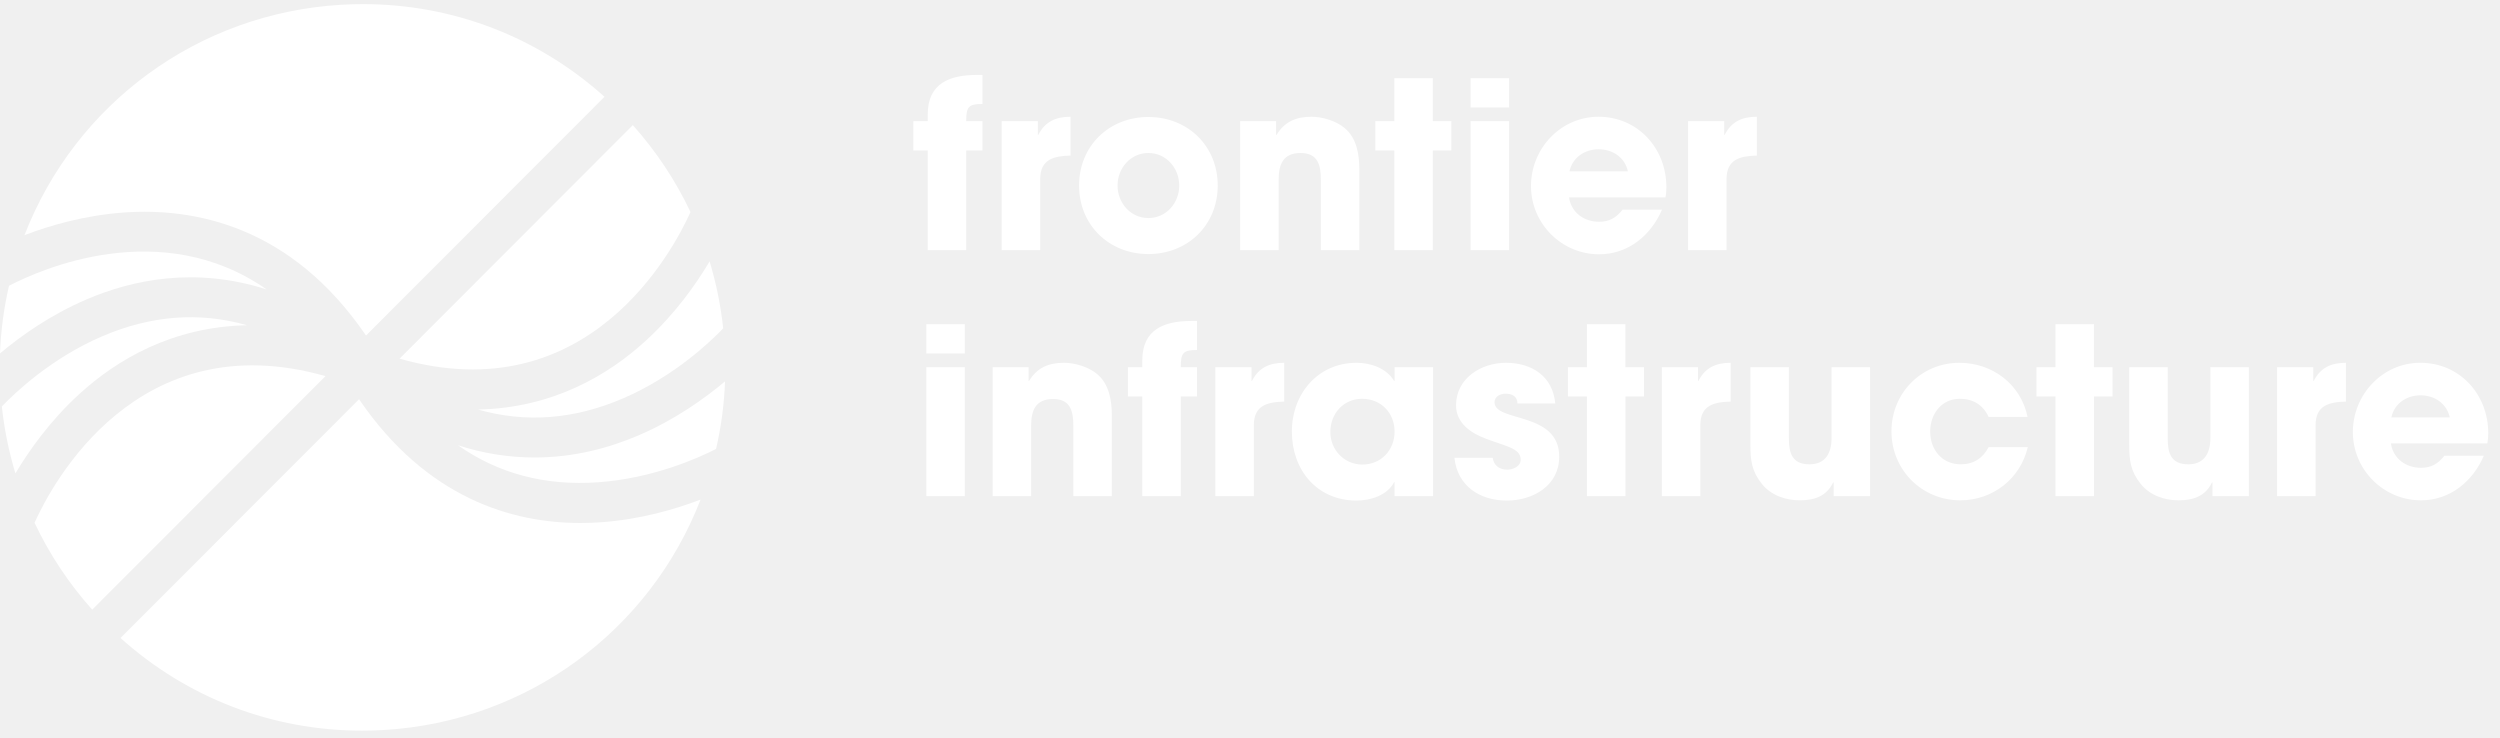
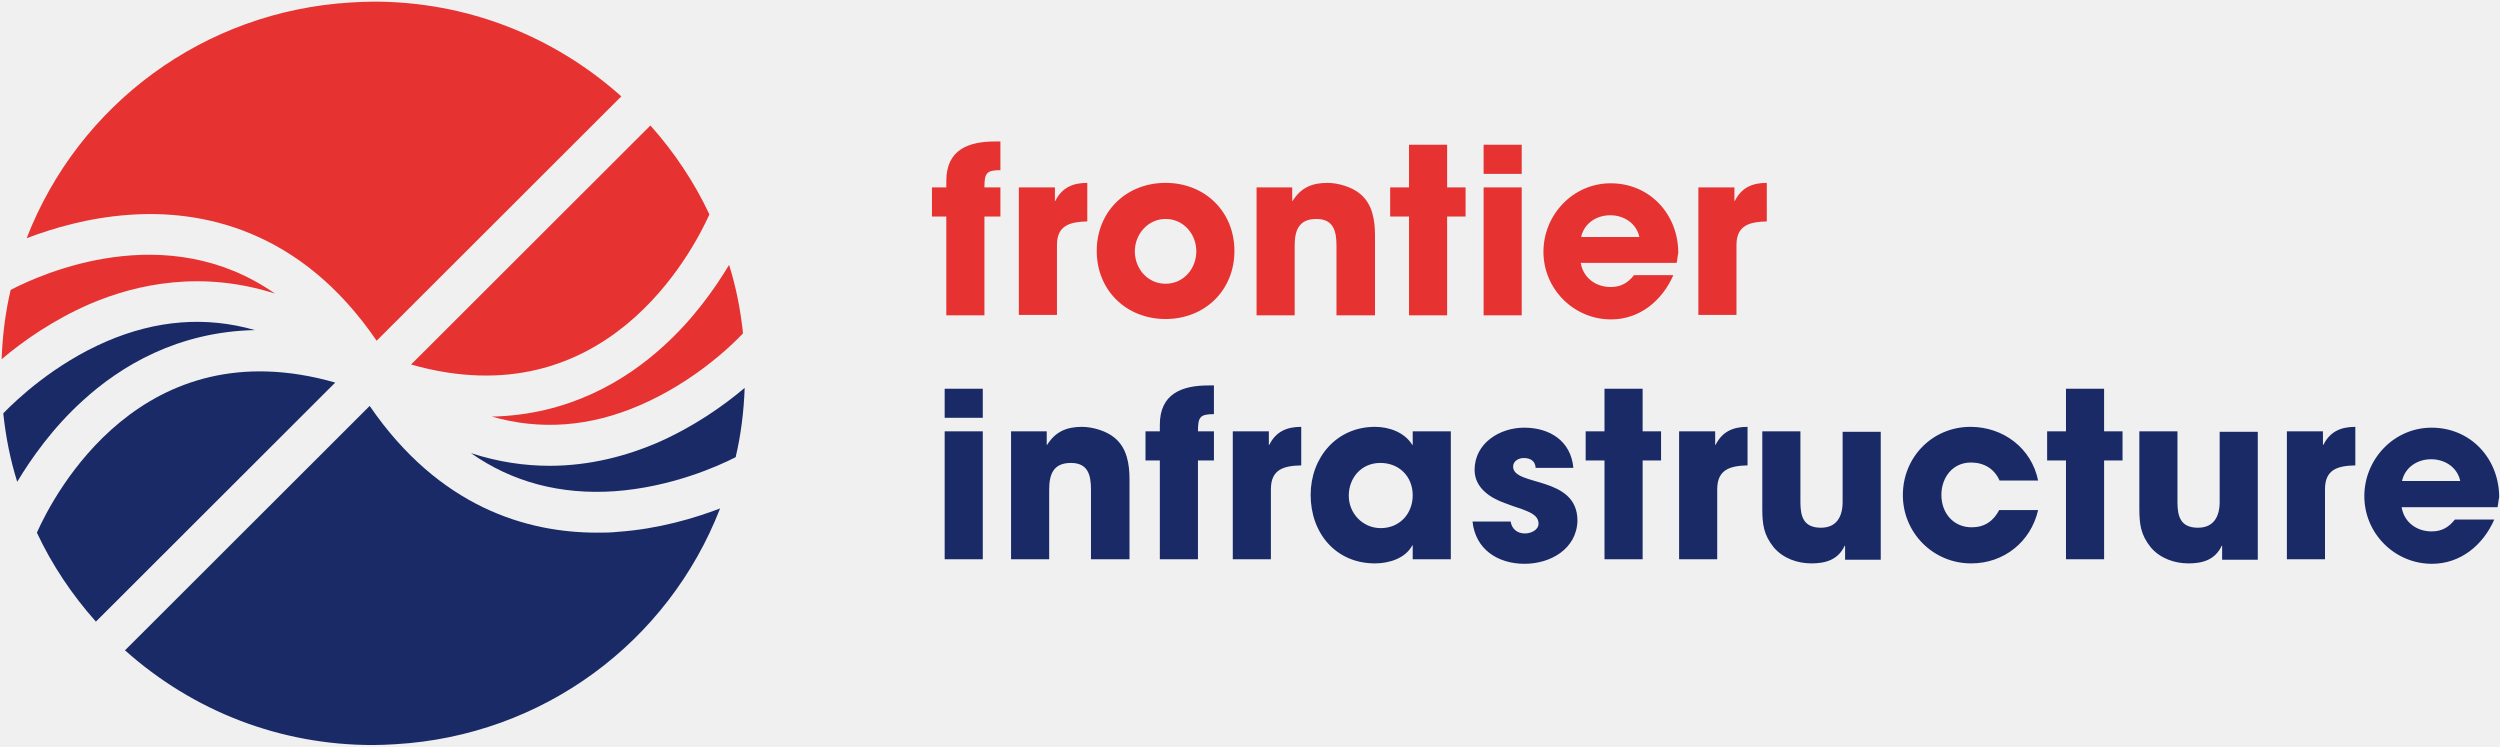
- <svg xmlns="http://www.w3.org/2000/svg" width="200" height="59" viewBox="0 0 200 59">
-   <g fill="#FFF" fill-rule="evenodd">
-     <path d="M78.595 12.035V9.693h-1.298c0-1.152.186-1.375 1.298-1.375V5.995h-.445c-2.151 0-3.932.65-3.932 3.16v.538h-1.15v2.342h1.15v7.974h3.08v-7.974h1.297zm7.05.409V9.34c-1.188 0-2.04.39-2.579 1.45h-.037V9.693h-2.893V20.01h3.079v-5.67c0-1.598 1.076-1.858 2.43-1.895zm11.773 2.398c0 3.16-2.393 5.483-5.546 5.483-3.153 0-5.546-2.324-5.546-5.483 0-3.16 2.393-5.483 5.546-5.483 3.153 0 5.546 2.323 5.546 5.483zm-3.08 0c0-1.394-1.038-2.602-2.466-2.602-1.428 0-2.467 1.208-2.467 2.602s1.039 2.602 2.467 2.602c1.428 0 2.467-1.208 2.467-2.602zm14.408 5.167v-6.45c0-1.208-.204-2.509-1.187-3.327-.668-.557-1.762-.892-2.634-.892-1.243 0-2.152.39-2.8 1.45h-.038V9.693h-2.875V20.01h3.08v-5.613c0-1.227.333-2.156 1.761-2.156 1.391 0 1.614.985 1.614 2.137v5.632h3.079zm7.362-7.974V9.693h-1.484V6.255h-3.079v3.438h-1.52v2.342h1.52v7.974h3.08v-7.974h1.483zm4.618-3.438V6.255h-3.08v2.342h3.08zm0 11.412V9.693h-3.08V20.01h3.08zm12.585-5.037c0 .279-.018.539-.074.818h-7.716c.186 1.226 1.206 1.951 2.411 1.951.835 0 1.373-.334 1.874-.966h3.153c-.89 2.063-2.708 3.568-5.027 3.568-3.004 0-5.453-2.453-5.453-5.464 0-2.993 2.374-5.539 5.398-5.539 3.153 0 5.434 2.528 5.434 5.632zm-3.079-1.264c-.24-1.115-1.224-1.766-2.337-1.766-1.113 0-2.096.65-2.337 1.766h4.674zm10.32-1.264V9.34c-1.188 0-2.04.39-2.579 1.45h-.037V9.693h-2.893V20.01h3.079v-5.67c0-1.598 1.075-1.858 2.43-1.895zM77.186 28.28v-2.342h-3.08v2.341h3.08zm0 11.411V29.376h-3.08v10.315h3.08zm11.76 0v-6.449c0-1.208-.205-2.51-1.188-3.327-.667-.558-1.762-.892-2.633-.892-1.243 0-2.152.39-2.801 1.45h-.037v-1.097h-2.875v10.315h3.079v-5.613c0-1.226.334-2.156 1.762-2.156 1.391 0 1.614.985 1.614 2.138v5.631h3.079zm6.814-7.973v-2.342h-1.298c0-1.152.185-1.375 1.298-1.375v-2.324h-.445c-2.151 0-3.932.65-3.932 3.16v.539h-1.15v2.342h1.15v7.973h3.079v-7.973h1.298zm6.977.409v-3.104c-1.188 0-2.04.39-2.579 1.45h-.037v-1.097h-2.893v10.315h3.079v-5.668c0-1.599 1.076-1.859 2.43-1.896zm11.908 7.564h-3.08v-1.115h-.036c-.557 1.06-1.892 1.469-3.005 1.469-3.172 0-5.175-2.454-5.175-5.52 0-3.012 2.077-5.502 5.175-5.502 1.131 0 2.392.427 3.005 1.45h.037v-1.097h3.079v10.315zm-3.08-5.167c0-1.505-1.094-2.62-2.596-2.62s-2.541 1.19-2.541 2.658c0 1.43 1.113 2.602 2.56 2.602 1.502 0 2.578-1.153 2.578-2.64zm13.172 2.008c0-3.643-5.175-2.732-5.175-4.35 0-.464.464-.687.872-.687.538 0 .946.204.964.78h3.023c-.204-2.193-1.891-3.252-3.95-3.252-1.985 0-3.988 1.245-3.988 3.401 0 1.45 1.224 2.25 2.448 2.695.445.167.89.316 1.336.465.556.223 1.39.446 1.39 1.19 0 .538-.611.799-1.075.799-.612 0-1.076-.316-1.168-.948h-3.06c.24 2.267 2.04 3.42 4.191 3.42 2.096 0 4.192-1.19 4.192-3.513zm6.781-4.814v-2.342h-1.484v-3.438h-3.079v3.438h-1.52v2.342h1.52v7.973h3.08v-7.973h1.483zm6.937.409v-3.104c-1.187 0-2.04.39-2.578 1.45h-.037v-1.097h-2.893v10.315h3.079v-5.668c0-1.599 1.075-1.859 2.43-1.896zm11.148 7.564V29.376h-3.079v5.669c0 1.19-.482 2.1-1.762 2.1-1.391 0-1.65-.892-1.65-2.063v-5.706h-3.08v6.17c0 1.283.093 2.138.928 3.179.742.91 1.892 1.3 3.023 1.3 1.15 0 2.133-.315 2.67-1.43h.038v1.096h2.912zm12.62-3.921h-3.134c-.464.892-1.206 1.375-2.226 1.375-1.502 0-2.448-1.17-2.448-2.62 0-1.395.89-2.621 2.374-2.621 1.057 0 1.855.483 2.3 1.45h3.116c-.538-2.621-2.82-4.331-5.453-4.331-3.06 0-5.435 2.435-5.435 5.483 0 3.085 2.43 5.52 5.509 5.52 2.597 0 4.804-1.729 5.397-4.256zm6.778-4.052v-2.342h-1.484v-3.438h-3.079v3.438h-1.52v2.342h1.52v7.973h3.08v-7.973H169zm10.908 7.973V29.376h-3.079v5.669c0 1.19-.482 2.1-1.762 2.1-1.39 0-1.65-.892-1.65-2.063v-5.706h-3.08v6.17c0 1.283.093 2.138.928 3.179.742.91 1.892 1.3 3.023 1.3 1.15 0 2.133-.315 2.671-1.43h.037v1.096h2.912zm7.767-7.564v-3.104c-1.187 0-2.04.39-2.578 1.45h-.038v-1.097h-2.893v10.315h3.079v-5.668c0-1.599 1.076-1.859 2.43-1.896zm11.385 2.528c0 .278-.019.539-.075.817h-7.715c.185 1.227 1.205 1.952 2.41 1.952.835 0 1.373-.335 1.874-.967h3.153c-.89 2.063-2.708 3.569-5.026 3.569-3.005 0-5.453-2.453-5.453-5.464 0-2.993 2.374-5.54 5.397-5.54 3.153 0 5.435 2.529 5.435 5.633zm-3.08-1.264c-.24-1.116-1.223-1.766-2.336-1.766-1.113 0-2.096.65-2.337 1.766h4.674zM42.761 36.6a19.74 19.74 0 0 1-6.13-.983c3.232 2.273 6.987 3.269 11.233 2.964 4.419-.315 8.062-1.97 9.421-2.665.41-1.774.65-3.582.718-5.407-1.66 1.397-4.014 3.071-6.905 4.314-2.309.993-5.144 1.777-8.337 1.777" />
-     <path d="M46.44 41.84c-5.417 0-12.29-1.943-17.716-9.901L9.642 51.04c5.331 4.79 12.133 7.412 19.327 7.412.581 0 1.171-.017 1.754-.052 11.468-.683 21.254-7.938 25.323-18.433-2.028.777-4.807 1.588-7.954 1.813a23.22 23.22 0 0 1-1.653.06m5.215-14.574c-2.975 2.719-7.406 5.375-13.409 5.498 3.8 1.086 7.675.794 11.588-.889 4.065-1.747 6.962-4.5 8.022-5.607a29.19 29.19 0 0 0-1.086-5.357c-1.11 1.867-2.787 4.227-5.115 6.355" />
-     <path d="M55.239 16.963a28.964 28.964 0 0 0-4.614-6.951l-18.66 18.681c15.087 4.294 21.901-8.676 23.274-11.73M29.28 26.845L48.36 7.743C43.03 2.953 36.23.33 29.037.33c-.581 0-1.17.017-1.753.052-11.47.683-21.256 7.938-25.326 18.432 2.027-.776 4.807-1.589 7.954-1.813 5.609-.401 13.372 1.05 19.37 9.843M2.764 41.821a28.947 28.947 0 0 0 4.613 6.951L26.038 30.09C10.952 25.798 4.137 38.767 2.764 41.82" />
-     <path d="M6.349 31.518c2.976-2.72 7.41-5.376 13.415-5.498-3.802-1.088-7.678-.796-11.594.887-4.066 1.748-6.962 4.502-8.022 5.609a29.133 29.133 0 0 0 1.085 5.357c1.111-1.867 2.788-4.227 5.116-6.355m14.987-8.36C12.867 17.243 3.191 21.575.72 22.862A28.845 28.845 0 0 0 0 28.274c1.66-1.397 4.014-3.071 6.905-4.315 3.694-1.587 8.735-2.64 14.431-.801" />
+ <svg xmlns="http://www.w3.org/2000/svg" width="268" height="80" viewBox="0 0 268 80">
+   <g fill="none">
+     <path d="M101.269 44.791v-3.12h4.086v3.12h-4.086zm0 15.165V46.242h4.086v13.714h-4.086zm15.684 0v-7.472c0-1.539-.307-2.858-2.152-2.858-1.89 0-2.329 1.231-2.329 2.858v7.472h-4.086V46.242h3.823v1.45h.043c.88-1.406 2.065-1.934 3.735-1.934 1.142 0 2.636.44 3.515 1.187 1.318 1.099 1.581 2.813 1.581 4.44v8.571h-4.13zm11.467-10.593v10.593h-4.086V49.363h-1.537v-3.121h1.537v-.704c0-3.34 2.373-4.22 5.229-4.22h.57v3.078c-1.493 0-1.713.307-1.713 1.846h1.714v3.12h-1.714zm7.82 3.077v7.516h-4.085V46.242h3.866v1.45h.044c.703-1.406 1.845-1.934 3.427-1.934v4.132c-1.845.044-3.251.396-3.251 2.55zm15.202 7.516v-1.494h-.044c-.747 1.406-2.504 1.934-3.998 1.934-4.218 0-6.898-3.253-6.898-7.341 0-4 2.768-7.297 6.898-7.297 1.494 0 3.163.572 3.998 1.934h.044v-1.45h4.086v13.714h-4.086zm-3.47-10.33c-2.022 0-3.384 1.583-3.384 3.517 0 1.89 1.494 3.472 3.427 3.472 2.021 0 3.427-1.538 3.427-3.516 0-2.022-1.45-3.473-3.47-3.473zm15.464 10.814c-2.856 0-5.272-1.539-5.58-4.528h4.086c.132.835.747 1.275 1.538 1.275.615 0 1.45-.352 1.45-1.055 0-.967-1.099-1.275-1.845-1.583a27.864 27.864 0 0 1-1.758-.615c-1.625-.571-3.25-1.67-3.25-3.56 0-2.858 2.68-4.528 5.315-4.528 2.724 0 5.009 1.407 5.272 4.308h-4.042c-.044-.747-.57-1.055-1.274-1.055-.527 0-1.142.308-1.142.923 0 2.154 6.898.923 6.898 5.802-.088 3.033-2.9 4.616-5.668 4.616zm12.654-11.077v10.593h-4.087V49.363h-2.02v-3.121h2.02V41.67h4.086v4.572h1.977v3.12zm7.995 3.077v7.516H180V46.242h3.867v1.45h.044c.702-1.406 1.845-1.934 3.426-1.934v4.132c-1.8.044-3.25.396-3.25 2.55zm13.708 7.516v-1.45h-.044c-.703 1.494-2.021 1.89-3.559 1.89-1.494 0-3.031-.528-4.042-1.715-1.098-1.362-1.23-2.505-1.23-4.22v-8.22h4.086v7.605c0 1.539.351 2.725 2.197 2.725 1.713 0 2.328-1.23 2.328-2.769v-7.516h4.086V60h-3.822v-.044zm13.532.44a7.296 7.296 0 0 1-7.337-7.341c0-4.044 3.163-7.297 7.249-7.297 3.514 0 6.546 2.286 7.249 5.758h-4.13c-.571-1.274-1.67-1.934-3.075-1.934-1.977 0-3.164 1.627-3.164 3.473 0 1.934 1.274 3.472 3.252 3.472 1.361 0 2.328-.659 2.943-1.846h4.174c-.79 3.429-3.69 5.715-7.161 5.715zm14.235-11.033v10.593h-4.087V49.363h-2.02v-3.121h2.02V41.67h4.086v4.572h1.977v3.12zm12.652 10.593v-1.45h-.043c-.703 1.494-2.021 1.89-3.56 1.89-1.493 0-3.03-.528-4.041-1.715-1.098-1.362-1.23-2.505-1.23-4.22v-8.22h4.086v7.605c0 1.539.351 2.725 2.196 2.725 1.714 0 2.329-1.23 2.329-2.769v-7.516h4.086V60h-3.823v-.044zm11.028-7.516v7.516h-4.086V46.242h3.866v1.45h.044c.703-1.406 1.846-1.934 3.427-1.934v4.132c-1.845.044-3.251.396-3.251 2.55zm18.496 1.934h-10.28c.263 1.626 1.625 2.593 3.207 2.593 1.098 0 1.845-.44 2.504-1.275h4.218c-1.186 2.726-3.603 4.748-6.678 4.748-3.998 0-7.25-3.253-7.25-7.253 0-3.956 3.164-7.34 7.206-7.34 4.218 0 7.25 3.34 7.25 7.472-.089.307-.089.659-.177 1.055zm-7.117-5.143c-1.494 0-2.812.879-3.12 2.33h6.24c-.308-1.451-1.626-2.33-3.12-2.33z" fill="#192A67" />
+     <path d="M105.53 23.209v10.593h-4.085V23.21h-1.538v-3.121h1.538v-.703c0-3.341 2.372-4.22 5.228-4.22h.57v3.077c-1.493 0-1.713.307-1.713 1.846h1.714v3.12h-1.714zm7.777 3.033v7.516h-4.086v-13.67h3.866v1.45h.044c.703-1.406 1.845-1.934 3.427-1.934v4.132c-1.801.044-3.251.396-3.251 2.506zm11.643 7.956c-4.218 0-7.381-3.077-7.381-7.297s3.163-7.297 7.38-7.297c4.218 0 7.381 3.077 7.381 7.297s-3.163 7.297-7.38 7.297zm0-10.725c-1.89 0-3.296 1.626-3.296 3.472s1.362 3.473 3.296 3.473c1.933 0 3.295-1.627 3.295-3.473 0-1.846-1.362-3.472-3.295-3.472zm18.32 10.329V26.33c0-1.539-.307-2.857-2.153-2.857-1.889 0-2.328 1.23-2.328 2.857v7.472h-4.086V20.088h3.822v1.45h.044c.879-1.406 2.065-1.934 3.735-1.934 1.142 0 2.636.44 3.514 1.187 1.318 1.1 1.582 2.813 1.582 4.44v8.571h-4.13zm11.862-10.593v10.593h-4.085V23.21h-2.021v-3.121h2.02v-4.572h4.086v4.572h1.978v3.12zm3.911-4.572v-3.12h4.086v3.12h-4.086zm0 15.165V20.088h4.086v13.714h-4.086zm20.693-5.626h-10.28c.263 1.626 1.625 2.593 3.206 2.593 1.099 0 1.846-.44 2.505-1.274h4.217c-1.186 2.725-3.602 4.747-6.678 4.747-3.998 0-7.249-3.253-7.249-7.253 0-3.956 3.163-7.34 7.205-7.34 4.218 0 7.25 3.34 7.25 7.472-.088.352-.088.703-.176 1.055zm-7.118-5.1c-1.493 0-2.811.88-3.119 2.33h6.239c-.308-1.45-1.626-2.33-3.12-2.33zm13.532 3.166v7.516h-4.086v-13.67h3.866v1.45h.044c.703-1.406 1.846-1.934 3.427-1.934v4.132c-1.801.044-3.25.396-3.25 2.506z" fill="#E63331" />
+     <g fill="#192A67">
+       <path d="M58.916 49.934c-2.636 0-5.492-.396-8.435-1.363 4.437 3.121 9.621 4.484 15.42 4.088 6.064-.44 11.072-2.681 12.961-3.648.571-2.418.879-4.923.967-7.429-2.285 1.934-5.536 4.22-9.49 5.934-3.12 1.32-7.03 2.418-11.423 2.418z" />
+       <path d="M63.969 57.099c-7.425 0-16.871-2.681-24.34-13.583L13.4 69.714c7.337 6.55 16.651 10.154 26.58 10.154.791 0 1.626-.044 2.417-.088 15.772-.923 29.216-10.9 34.796-25.275-2.768 1.055-6.59 2.198-10.94 2.506-.747.088-1.494.088-2.284.088zm-60.015 0c1.626 3.472 3.778 6.681 6.327 9.538l25.657-25.626C15.201 35.077 5.843 52.879 3.954 57.099z" />
+       <path d="M8.875 42.945c4.086-3.736 10.193-7.385 18.452-7.56-5.228-1.495-10.544-1.1-15.948 1.23-5.58 2.418-9.578 6.198-11.028 7.693.264 2.505.747 4.967 1.494 7.34 1.538-2.55 3.823-5.802 7.03-8.703z" />
+     </g>
+     <path d="M71.13 37.099c-4.086 3.736-10.193 7.385-18.409 7.56 5.229 1.495 10.545 1.1 15.905-1.23 5.58-2.418 9.577-6.154 11.027-7.693-.263-2.505-.747-4.967-1.494-7.34-1.537 2.55-3.822 5.802-7.03 8.703z" fill="#E63331" />
+     <path d="M76.05 22.989c-1.625-3.473-3.778-6.681-6.326-9.538L44.066 39.077c20.737 5.89 30.095-11.912 31.984-16.088zM40.376 36.527L66.605 10.33C59.268 3.78 49.953.176 40.068.176c-.79 0-1.625.044-2.416.088-15.773.923-29.217 10.9-34.796 25.274 2.768-1.054 6.59-2.197 10.94-2.505 7.688-.571 18.364 1.45 26.58 13.494z" fill="#E63331" />
+     <path d="M29.48 31.473c-11.643-8.132-24.955-2.154-28.338-.396C.572 33.495.264 36 .176 38.505c2.284-1.934 5.535-4.22 9.49-5.934 5.052-2.153 11.994-3.604 19.814-1.098z" fill="#E63331" />
  </g>
</svg>
